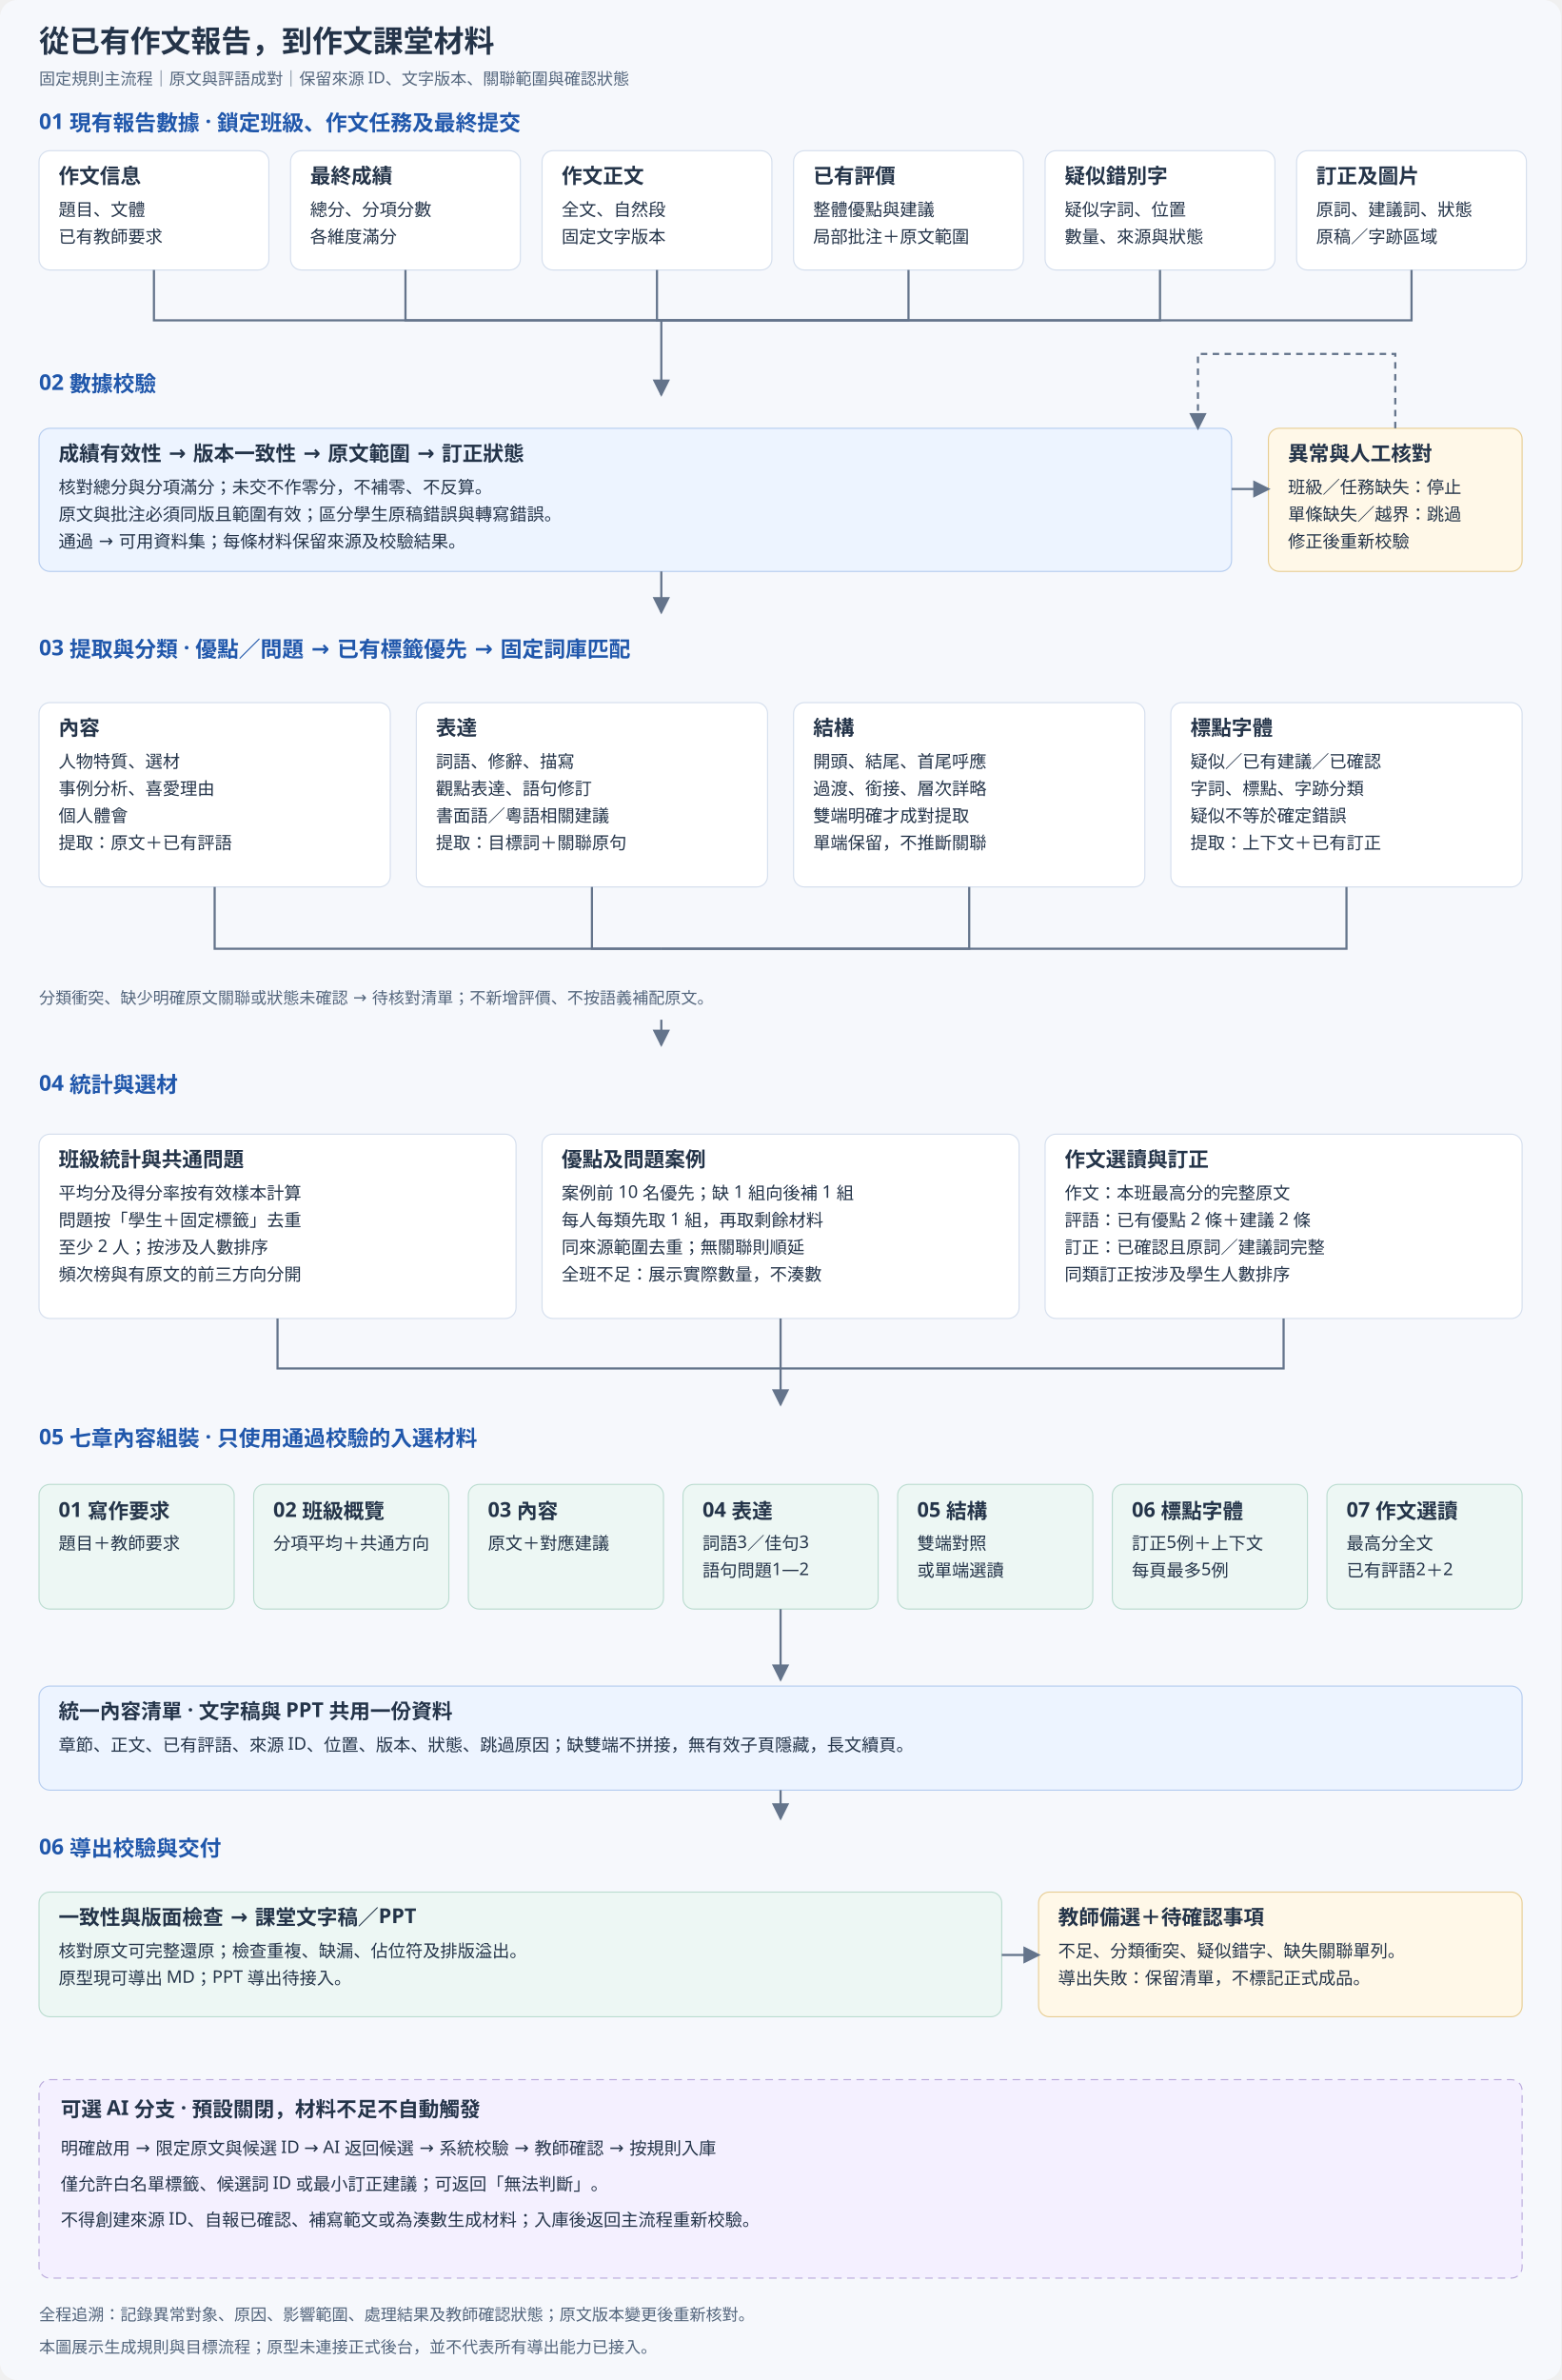
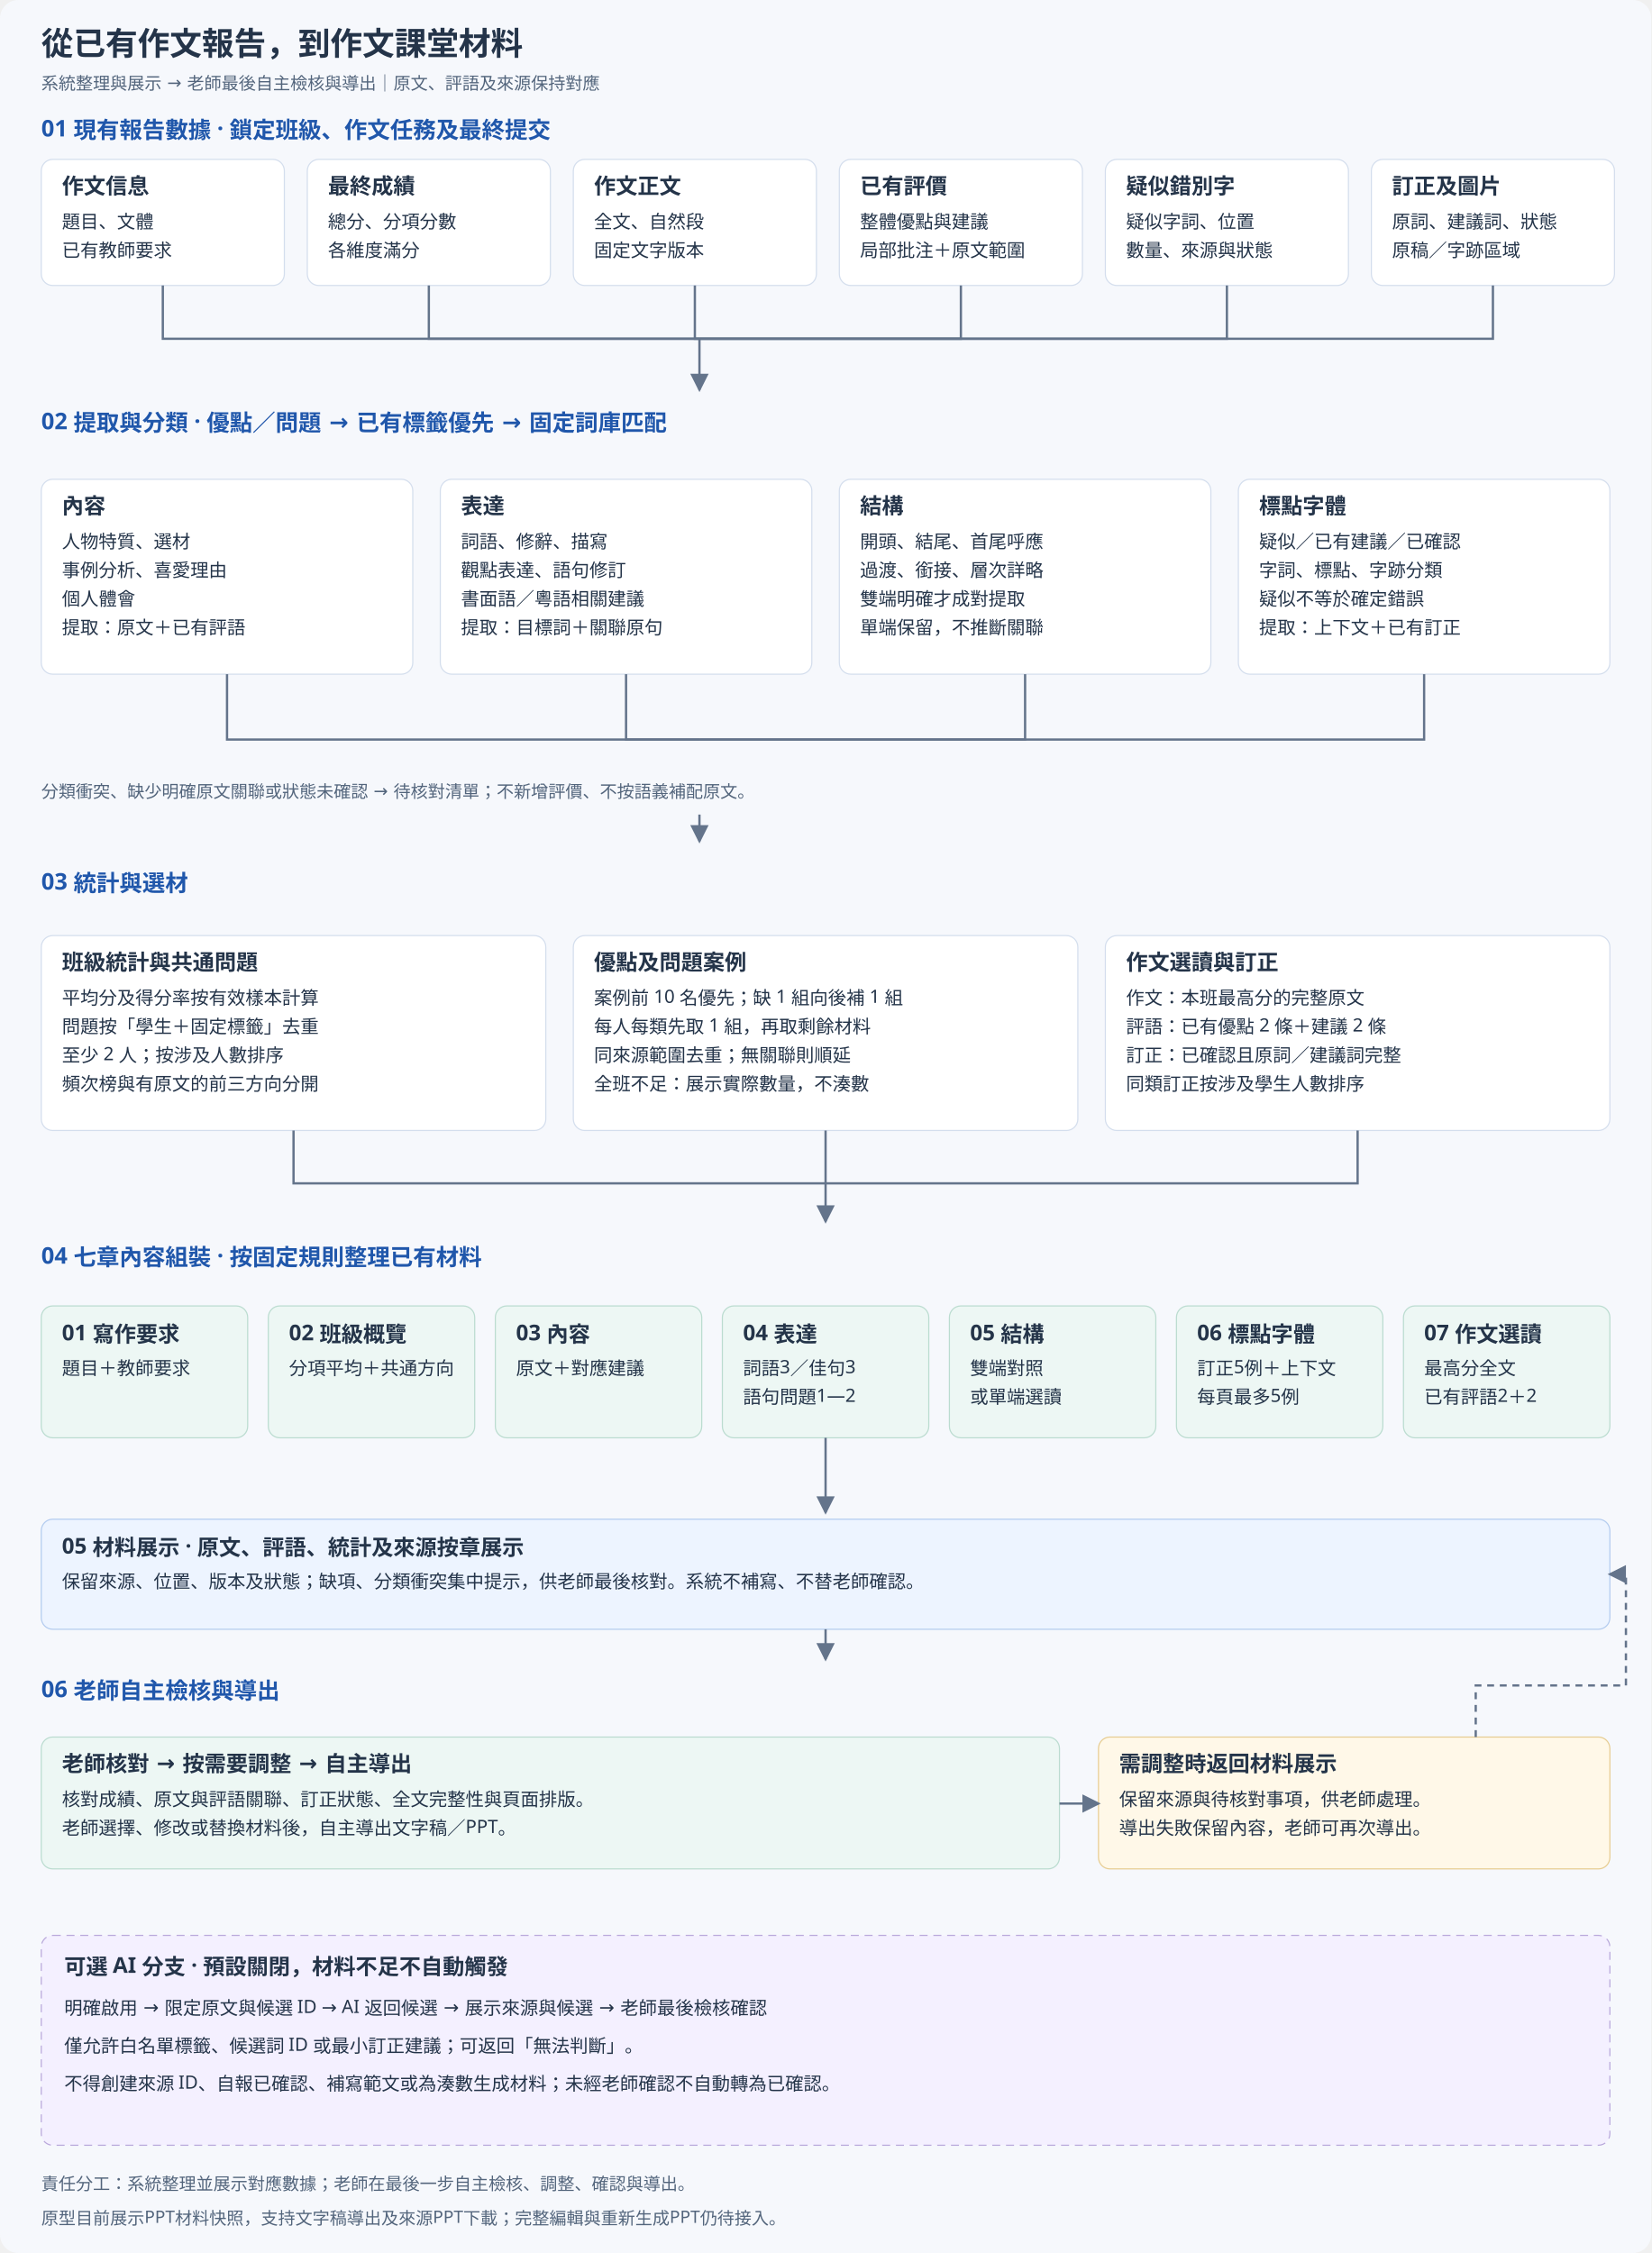
- <svg xmlns="http://www.w3.org/2000/svg" width="1440" height="2195" viewBox="0 0 1440 2195" role="img" aria-labelledby="title desc">
+ <svg xmlns="http://www.w3.org/2000/svg" width="1440" height="1965" viewBox="0 0 1440 1965" role="img" aria-labelledby="title desc">
  <defs>
    <marker id="arrow" markerWidth="8" markerHeight="8" refX="7" refY="4" orient="auto">
      <path d="M0 0L8 4L0 8Z" fill="#64748b" />
    </marker>
  </defs>
  <style>text{font-family:"PingFang TC","Microsoft JhengHei",sans-serif;fill:#243449}.title{font-size:28px;font-weight:650}.heading{font-size:19px;font-weight:650}.body{font-size:16px}.label{font-size:15px;fill:#53657c}.step{font-size:20px;font-weight:650;fill:#2057ab}</style>
-   <rect width="1440" height="2195" fill="#f6f8fc" rx="16" y="0" />
+   <rect width="1440" height="1965" fill="#f6f8fc" rx="16" y="0" />
  <text x="36" y="48" class="title">從已有作文報告，到作文課堂材料</text>
-   <text x="36" y="78" class="label">固定規則主流程｜原文與評語成對｜保留來源 ID、文字版本、關聯範圍與確認狀態</text>
+   <text x="36" y="78" class="label">系統整理與展示 → 老師最後自主檢核與導出｜原文、評語及來源保持對應</text>
  <text x="36" y="119" class="step">01  現有報告數據 · 鎖定班級、作文任務及最終提交</text>
  <rect x="36" y="139" width="212" height="110" rx="10" fill="#ffffff" stroke="#d4deed" />
  <text x="54" y="169" class="heading">作文信息</text>
  <text x="54" y="199" class="body">題目、文體</text>
  <text x="54" y="224" class="body">已有教師要求</text>
  <path d="M142 249 V295.45 H610" fill="none" stroke="#64748b" stroke-width="2" />
  <rect x="268" y="139" width="212" height="110" rx="10" fill="#ffffff" stroke="#d4deed" />
  <text x="286" y="169" class="heading">最終成績</text>
  <text x="286" y="199" class="body">總分、分項分數</text>
  <text x="286" y="224" class="body">各維度滿分</text>
  <path d="M374 249 V295.45 H610" fill="none" stroke="#64748b" stroke-width="2" />
  <rect x="500" y="139" width="212" height="110" rx="10" fill="#ffffff" stroke="#d4deed" />
  <text x="518" y="169" class="heading">作文正文</text>
  <text x="518" y="199" class="body">全文、自然段</text>
  <text x="518" y="224" class="body">固定文字版本</text>
  <path d="M606 249 V295.45 H610" fill="none" stroke="#64748b" stroke-width="2" />
  <rect x="732" y="139" width="212" height="110" rx="10" fill="#ffffff" stroke="#d4deed" />
  <text x="750" y="169" class="heading">已有評價</text>
  <text x="750" y="199" class="body">整體優點與建議</text>
  <text x="750" y="224" class="body">局部批注＋原文範圍</text>
  <path d="M838 249 V295.45 H610" fill="none" stroke="#64748b" stroke-width="2" />
  <rect x="964" y="139" width="212" height="110" rx="10" fill="#ffffff" stroke="#d4deed" />
  <text x="982" y="169" class="heading">疑似錯別字</text>
  <text x="982" y="199" class="body">疑似字詞、位置</text>
  <text x="982" y="224" class="body">數量、來源與狀態</text>
  <path d="M1070 249 V295.45 H610" fill="none" stroke="#64748b" stroke-width="2" />
  <rect x="1196" y="139" width="212" height="110" rx="10" fill="#ffffff" stroke="#d4deed" />
  <text x="1214" y="169" class="heading">訂正及圖片</text>
  <text x="1214" y="199" class="body">原詞、建議詞、狀態</text>
  <text x="1214" y="224" class="body">原稿／字跡區域</text>
  <path d="M1302 249 V295.45 H610" fill="none" stroke="#64748b" stroke-width="2" />
-   <path d="M610 295.45 V364.03" fill="none" stroke="#64748b" stroke-width="2" marker-end="url(#arrow)" />
-   <text x="36" y="359.61" class="step">02  數據校驗</text>
-   <rect x="36" y="395" width="1100" height="132" rx="10" fill="#edf4ff" stroke="#b4ccef" />
-   <text x="54" y="425" class="heading">成績有效性 → 版本一致性 → 原文範圍 → 訂正狀態</text>
-   <text x="54" y="455" class="body">核對總分與分項滿分；未交不作零分，不補零、不反算。</text>
-   <text x="54" y="480" class="body">原文與批注必須同版且範圍有效；區分學生原稿錯誤與轉寫錯誤。</text>
-   <text x="54" y="505" class="body">通過 → 可用資料集；每條材料保留來源及校驗結果。</text>
-   <rect x="1170" y="395" width="234" height="132" rx="10" fill="#fff8e8" stroke="#e7cd93" />
-   <text x="1188" y="425" class="heading">異常與人工核對</text>
-   <text x="1188" y="455" class="body">班級／任務缺失：停止</text>
-   <text x="1188" y="480" class="body">單條缺失／越界：跳過</text>
-   <text x="1188" y="505" class="body">修正後重新校驗</text>
-   <path d="M1136 451 H1170" fill="none" stroke="#64748b" stroke-width="2" marker-end="url(#arrow)" />
-   <path d="M1287 395 V326.42 H1105 V395" fill="none" stroke="#64748b" stroke-width="2" marker-end="url(#arrow)" stroke-dasharray="6 5" />
-   <path d="M610 527 V564.69" fill="none" stroke="#64748b" stroke-width="2" marker-end="url(#arrow)" />
-   <text x="36" y="604.36" class="step">03  提取與分類 · 優點／問題 → 已有標籤優先 → 固定詞庫匹配</text>
-   <rect x="36" y="648" width="324" height="170" rx="10" fill="#ffffff" stroke="#d4deed" />
-   <text x="54" y="678" class="heading">內容</text>
-   <text x="54" y="708" class="body">人物特質、選材</text>
-   <text x="54" y="733" class="body">事例分析、喜愛理由</text>
-   <text x="54" y="758" class="body">個人體會</text>
-   <text x="54" y="783" class="body">提取：原文＋已有評語</text>
-   <path d="M198 818 V875 H610" fill="none" stroke="#64748b" stroke-width="2" />
-   <rect x="384" y="648" width="324" height="170" rx="10" fill="#ffffff" stroke="#d4deed" />
-   <text x="402" y="678" class="heading">表達</text>
-   <text x="402" y="708" class="body">詞語、修辭、描寫</text>
-   <text x="402" y="733" class="body">觀點表達、語句修訂</text>
-   <text x="402" y="758" class="body">書面語／粵語相關建議</text>
-   <text x="402" y="783" class="body">提取：目標詞＋關聯原句</text>
-   <path d="M546 818 V875 H610" fill="none" stroke="#64748b" stroke-width="2" />
-   <rect x="732" y="648" width="324" height="170" rx="10" fill="#ffffff" stroke="#d4deed" />
-   <text x="750" y="678" class="heading">結構</text>
-   <text x="750" y="708" class="body">開頭、結尾、首尾呼應</text>
-   <text x="750" y="733" class="body">過渡、銜接、層次詳略</text>
-   <text x="750" y="758" class="body">雙端明確才成對提取</text>
-   <text x="750" y="783" class="body">單端保留，不推斷關聯</text>
-   <path d="M894 818 V875 H610" fill="none" stroke="#64748b" stroke-width="2" />
-   <rect x="1080" y="648" width="324" height="170" rx="10" fill="#ffffff" stroke="#d4deed" />
-   <text x="1098" y="678" class="heading">標點字體</text>
-   <text x="1098" y="708" class="body">疑似／已有建議／已確認</text>
-   <text x="1098" y="733" class="body">字詞、標點、字跡分類</text>
-   <text x="1098" y="758" class="body">疑似不等於確定錯誤</text>
-   <text x="1098" y="783" class="body">提取：上下文＋已有訂正</text>
-   <path d="M1242 818 V875 H610" fill="none" stroke="#64748b" stroke-width="2" />
-   <text x="36" y="925.67" class="label">分類衝突、缺少明確原文關聯或狀態未確認 → 待核對清單；不新增評價、不按語義補配原文。</text>
-   <path d="M610 940.44 V963.67" fill="none" stroke="#64748b" stroke-width="2" marker-end="url(#arrow)" />
-   <text x="36" y="1005.89" class="step">04  統計與選材</text>
-   <rect x="36" y="1046" width="440" height="170" rx="10" fill="#ffffff" stroke="#d4deed" />
-   <text x="54" y="1076" class="heading">班級統計與共通問題</text>
-   <text x="54" y="1106" class="body">平均分及得分率按有效樣本計算</text>
-   <text x="54" y="1131" class="body">問題按「學生＋固定標籤」去重</text>
-   <text x="54" y="1156" class="body">至少 2 人；按涉及人數排序</text>
-   <text x="54" y="1181" class="body">頻次榜與有原文的前三方向分開</text>
-   <path d="M256 1216 V1262.08 H720" fill="none" stroke="#64748b" stroke-width="2" />
-   <rect x="500" y="1046" width="440" height="170" rx="10" fill="#ffffff" stroke="#d4deed" />
-   <text x="518" y="1076" class="heading">優點及問題案例</text>
-   <text x="518" y="1106" class="body">案例前 10 名優先；缺 1 組向後補 1 組</text>
-   <text x="518" y="1131" class="body">每人每類先取 1 組，再取剩餘材料</text>
-   <text x="518" y="1156" class="body">同來源範圍去重；無關聯則順延</text>
-   <text x="518" y="1181" class="body">全班不足：展示實際數量，不湊數</text>
-   <path d="M720 1216 V1262.08 H720" fill="none" stroke="#64748b" stroke-width="2" />
-   <rect x="964" y="1046" width="440" height="170" rx="10" fill="#ffffff" stroke="#d4deed" />
-   <text x="982" y="1076" class="heading">作文選讀與訂正</text>
-   <text x="982" y="1106" class="body">作文：本班最高分的完整原文</text>
-   <text x="982" y="1131" class="body">評語：已有優點 2 條＋建議 2 條</text>
-   <text x="982" y="1156" class="body">訂正：已確認且原詞／建議詞完整</text>
-   <text x="982" y="1181" class="body">同類訂正按涉及學生人數排序</text>
-   <path d="M1184 1216 V1262.08 H720" fill="none" stroke="#64748b" stroke-width="2" />
-   <path d="M720 1262.08 V1295.27" fill="none" stroke="#64748b" stroke-width="2" marker-end="url(#arrow)" />
-   <text x="36" y="1332.13" class="step">05  七章內容組裝 · 只使用通過校驗的入選材料</text>
-   <rect x="36" y="1369" width="180" height="115" rx="10" fill="#edf7f4" stroke="#bbdcd0" />
-   <text x="54" y="1399" class="heading">01 寫作要求</text>
-   <text x="54" y="1429" class="body">題目＋教師要求</text>
-   <rect x="234" y="1369" width="180" height="115" rx="10" fill="#edf7f4" stroke="#bbdcd0" />
-   <text x="252" y="1399" class="heading">02 班級概覽</text>
-   <text x="252" y="1429" class="body">分項平均＋共通方向</text>
-   <rect x="432" y="1369" width="180" height="115" rx="10" fill="#edf7f4" stroke="#bbdcd0" />
-   <text x="450" y="1399" class="heading">03 內容</text>
-   <text x="450" y="1429" class="body">原文＋對應建議</text>
-   <rect x="630" y="1369" width="180" height="115" rx="10" fill="#edf7f4" stroke="#bbdcd0" />
-   <text x="648" y="1399" class="heading">04 表達</text>
-   <text x="648" y="1429" class="body">詞語3／佳句3</text>
-   <text x="648" y="1454" class="body">語句問題1—2</text>
-   <rect x="828" y="1369" width="180" height="115" rx="10" fill="#edf7f4" stroke="#bbdcd0" />
-   <text x="846" y="1399" class="heading">05 結構</text>
-   <text x="846" y="1429" class="body">雙端對照</text>
-   <text x="846" y="1454" class="body">或單端選讀</text>
-   <rect x="1026" y="1369" width="180" height="115" rx="10" fill="#edf7f4" stroke="#bbdcd0" />
-   <text x="1044" y="1399" class="heading">06 標點字體</text>
-   <text x="1044" y="1429" class="body">訂正5例＋上下文</text>
-   <text x="1044" y="1454" class="body">每頁最多5例</text>
-   <rect x="1224" y="1369" width="180" height="115" rx="10" fill="#edf7f4" stroke="#bbdcd0" />
-   <text x="1242" y="1399" class="heading">07 作文選讀</text>
-   <text x="1242" y="1429" class="body">最高分全文</text>
-   <text x="1242" y="1454" class="body">已有評語2＋2</text>
-   <path d="M720 1484 V1549.08" fill="none" stroke="#64748b" stroke-width="2" marker-end="url(#arrow)" />
-   <rect x="36" y="1555" width="1368" height="96" rx="10" fill="#edf4ff" stroke="#b4ccef" />
-   <text x="54" y="1585" class="heading">統一內容清單 · 文字稿與 PPT 共用一份資料</text>
-   <text x="54" y="1615" class="body">章節、正文、已有評語、來源 ID、位置、版本、狀態、跳過原因；缺雙端不拼接，無有效子頁隱藏，長文續頁。</text>
-   <path d="M720 1651 V1677.11" fill="none" stroke="#64748b" stroke-width="2" marker-end="url(#arrow)" />
-   <text x="36" y="1710.19" class="step">06  導出校驗與交付</text>
-   <rect x="36" y="1745" width="888" height="115" rx="10" fill="#edf7f4" stroke="#bbdcd0" />
-   <text x="54" y="1775" class="heading">一致性與版面檢查 → 課堂文字稿／PPT</text>
-   <text x="54" y="1805" class="body">核對原文可完整還原；檢查重複、缺漏、佔位符及排版溢出。</text>
-   <text x="54" y="1830" class="body">原型現可導出 MD；PPT 導出待接入。</text>
-   <rect x="958" y="1745" width="446" height="115" rx="10" fill="#fff8e8" stroke="#e7cd93" />
-   <text x="976" y="1775" class="heading">教師備選＋待確認事項</text>
-   <text x="976" y="1805" class="body">不足、分類衝突、疑似錯字、缺失關聯單列。</text>
-   <text x="976" y="1830" class="body">導出失敗：保留清單，不標記正式成品。</text>
-   <path d="M924 1803 H958" fill="none" stroke="#64748b" stroke-width="2" marker-end="url(#arrow)" />
-   <rect x="36" y="1918" width="1368" height="183" rx="10" fill="#f4f0ff" stroke="#b9a9db" stroke-dasharray="7 5" />
-   <text x="56" y="1952" class="heading">可選 AI 分支 · 預設關閉，材料不足不自動觸發</text>
-   <text x="56" y="1987" class="body">明確啟用 → 限定原文與候選 ID → AI 返回候選 → 系統校驗 → 教師確認 → 按規則入庫</text>
-   <text x="56" y="2020" class="body">僅允許白名單標籤、候選詞 ID 或最小訂正建議；可返回「無法判斷」。</text>
-   <text x="56" y="2053" class="body">不得創建來源 ID、自報已確認、補寫範文或為湊數生成材料；入庫後返回主流程重新校驗。</text>
-   <text x="36" y="2140" class="label">全程追溯：記錄異常對象、原因、影響範圍、處理結果及教師確認狀態；原文版本變更後重新核對。</text>
-   <text x="36" y="2170" class="label">本圖展示生成規則與目標流程；原型未連接正式後台，並不代表所有導出能力已接入。</text>
+   <path d="M610 295.45 V340" fill="none" stroke="#64748b" stroke-width="2" marker-end="url(#arrow)" />
+   <text x="36" y="374.36" class="step">02  提取與分類 · 優點／問題 → 已有標籤優先 → 固定詞庫匹配</text>
+   <rect x="36" y="418" width="324" height="170" rx="10" fill="#ffffff" stroke="#d4deed" />
+   <text x="54" y="448" class="heading">內容</text>
+   <text x="54" y="478" class="body">人物特質、選材</text>
+   <text x="54" y="503" class="body">事例分析、喜愛理由</text>
+   <text x="54" y="528" class="body">個人體會</text>
+   <text x="54" y="553" class="body">提取：原文＋已有評語</text>
+   <path d="M198 588 V645 H610" fill="none" stroke="#64748b" stroke-width="2" />
+   <rect x="384" y="418" width="324" height="170" rx="10" fill="#ffffff" stroke="#d4deed" />
+   <text x="402" y="448" class="heading">表達</text>
+   <text x="402" y="478" class="body">詞語、修辭、描寫</text>
+   <text x="402" y="503" class="body">觀點表達、語句修訂</text>
+   <text x="402" y="528" class="body">書面語／粵語相關建議</text>
+   <text x="402" y="553" class="body">提取：目標詞＋關聯原句</text>
+   <path d="M546 588 V645 H610" fill="none" stroke="#64748b" stroke-width="2" />
+   <rect x="732" y="418" width="324" height="170" rx="10" fill="#ffffff" stroke="#d4deed" />
+   <text x="750" y="448" class="heading">結構</text>
+   <text x="750" y="478" class="body">開頭、結尾、首尾呼應</text>
+   <text x="750" y="503" class="body">過渡、銜接、層次詳略</text>
+   <text x="750" y="528" class="body">雙端明確才成對提取</text>
+   <text x="750" y="553" class="body">單端保留，不推斷關聯</text>
+   <path d="M894 588 V645 H610" fill="none" stroke="#64748b" stroke-width="2" />
+   <rect x="1080" y="418" width="324" height="170" rx="10" fill="#ffffff" stroke="#d4deed" />
+   <text x="1098" y="448" class="heading">標點字體</text>
+   <text x="1098" y="478" class="body">疑似／已有建議／已確認</text>
+   <text x="1098" y="503" class="body">字詞、標點、字跡分類</text>
+   <text x="1098" y="528" class="body">疑似不等於確定錯誤</text>
+   <text x="1098" y="553" class="body">提取：上下文＋已有訂正</text>
+   <path d="M1242 588 V645 H610" fill="none" stroke="#64748b" stroke-width="2" />
+   <text x="36" y="695.67" class="label">分類衝突、缺少明確原文關聯或狀態未確認 → 待核對清單；不新增評價、不按語義補配原文。</text>
+   <path d="M610 710.44 V733.67" fill="none" stroke="#64748b" stroke-width="2" marker-end="url(#arrow)" />
+   <text x="36" y="775.89" class="step">03  統計與選材</text>
+   <rect x="36" y="816" width="440" height="170" rx="10" fill="#ffffff" stroke="#d4deed" />
+   <text x="54" y="846" class="heading">班級統計與共通問題</text>
+   <text x="54" y="876" class="body">平均分及得分率按有效樣本計算</text>
+   <text x="54" y="901" class="body">問題按「學生＋固定標籤」去重</text>
+   <text x="54" y="926" class="body">至少 2 人；按涉及人數排序</text>
+   <text x="54" y="951" class="body">頻次榜與有原文的前三方向分開</text>
+   <path d="M256 986 V1032.08 H720" fill="none" stroke="#64748b" stroke-width="2" />
+   <rect x="500" y="816" width="440" height="170" rx="10" fill="#ffffff" stroke="#d4deed" />
+   <text x="518" y="846" class="heading">優點及問題案例</text>
+   <text x="518" y="876" class="body">案例前 10 名優先；缺 1 組向後補 1 組</text>
+   <text x="518" y="901" class="body">每人每類先取 1 組，再取剩餘材料</text>
+   <text x="518" y="926" class="body">同來源範圍去重；無關聯則順延</text>
+   <text x="518" y="951" class="body">全班不足：展示實際數量，不湊數</text>
+   <path d="M720 986 V1032.08 H720" fill="none" stroke="#64748b" stroke-width="2" />
+   <rect x="964" y="816" width="440" height="170" rx="10" fill="#ffffff" stroke="#d4deed" />
+   <text x="982" y="846" class="heading">作文選讀與訂正</text>
+   <text x="982" y="876" class="body">作文：本班最高分的完整原文</text>
+   <text x="982" y="901" class="body">評語：已有優點 2 條＋建議 2 條</text>
+   <text x="982" y="926" class="body">訂正：已確認且原詞／建議詞完整</text>
+   <text x="982" y="951" class="body">同類訂正按涉及學生人數排序</text>
+   <path d="M1184 986 V1032.08 H720" fill="none" stroke="#64748b" stroke-width="2" />
+   <path d="M720 1032.08 V1065.27" fill="none" stroke="#64748b" stroke-width="2" marker-end="url(#arrow)" />
+   <text x="36" y="1102.13" class="step">04  七章內容組裝 · 按固定規則整理已有材料</text>
+   <rect x="36" y="1139" width="180" height="115" rx="10" fill="#edf7f4" stroke="#bbdcd0" />
+   <text x="54" y="1169" class="heading">01 寫作要求</text>
+   <text x="54" y="1199" class="body">題目＋教師要求</text>
+   <rect x="234" y="1139" width="180" height="115" rx="10" fill="#edf7f4" stroke="#bbdcd0" />
+   <text x="252" y="1169" class="heading">02 班級概覽</text>
+   <text x="252" y="1199" class="body">分項平均＋共通方向</text>
+   <rect x="432" y="1139" width="180" height="115" rx="10" fill="#edf7f4" stroke="#bbdcd0" />
+   <text x="450" y="1169" class="heading">03 內容</text>
+   <text x="450" y="1199" class="body">原文＋對應建議</text>
+   <rect x="630" y="1139" width="180" height="115" rx="10" fill="#edf7f4" stroke="#bbdcd0" />
+   <text x="648" y="1169" class="heading">04 表達</text>
+   <text x="648" y="1199" class="body">詞語3／佳句3</text>
+   <text x="648" y="1224" class="body">語句問題1—2</text>
+   <rect x="828" y="1139" width="180" height="115" rx="10" fill="#edf7f4" stroke="#bbdcd0" />
+   <text x="846" y="1169" class="heading">05 結構</text>
+   <text x="846" y="1199" class="body">雙端對照</text>
+   <text x="846" y="1224" class="body">或單端選讀</text>
+   <rect x="1026" y="1139" width="180" height="115" rx="10" fill="#edf7f4" stroke="#bbdcd0" />
+   <text x="1044" y="1169" class="heading">06 標點字體</text>
+   <text x="1044" y="1199" class="body">訂正5例＋上下文</text>
+   <text x="1044" y="1224" class="body">每頁最多5例</text>
+   <rect x="1224" y="1139" width="180" height="115" rx="10" fill="#edf7f4" stroke="#bbdcd0" />
+   <text x="1242" y="1169" class="heading">07 作文選讀</text>
+   <text x="1242" y="1199" class="body">最高分全文</text>
+   <text x="1242" y="1224" class="body">已有評語2＋2</text>
+   <path d="M720 1254 V1319.08" fill="none" stroke="#64748b" stroke-width="2" marker-end="url(#arrow)" />
+   <rect x="36" y="1325" width="1368" height="96" rx="10" fill="#edf4ff" stroke="#b4ccef" />
+   <text x="54" y="1355" class="heading">05  材料展示 · 原文、評語、統計及來源按章展示</text>
+   <text x="54" y="1385" class="body">保留來源、位置、版本及狀態；缺項、分類衝突集中提示，供老師最後核對。系統不補寫、不替老師確認。</text>
+   <path d="M720 1421 V1447.11" fill="none" stroke="#64748b" stroke-width="2" marker-end="url(#arrow)" />
+   <text x="36" y="1480.19" class="step">06  老師自主檢核與導出</text>
+   <rect x="36" y="1515" width="888" height="115" rx="10" fill="#edf7f4" stroke="#bbdcd0" />
+   <text x="54" y="1545" class="heading">老師核對 → 按需要調整 → 自主導出</text>
+   <text x="54" y="1575" class="body">核對成績、原文與評語關聯、訂正狀態、全文完整性與頁面排版。</text>
+   <text x="54" y="1600" class="body">老師選擇、修改或替換材料後，自主導出文字稿／PPT。</text>
+   <rect x="958" y="1515" width="446" height="115" rx="10" fill="#fff8e8" stroke="#e7cd93" />
+   <text x="976" y="1545" class="heading">需調整時返回材料展示</text>
+   <text x="976" y="1575" class="body">保留來源與待核對事項，供老師處理。</text>
+   <text x="976" y="1600" class="body">導出失敗保留內容，老師可再次導出。</text>
+   <path d="M924 1573 H958" fill="none" stroke="#64748b" stroke-width="2" marker-end="url(#arrow)" />
+   <rect x="36" y="1688" width="1368" height="183" rx="10" fill="#f4f0ff" stroke="#b9a9db" stroke-dasharray="7 5" />
+   <text x="56" y="1722" class="heading">可選 AI 分支 · 預設關閉，材料不足不自動觸發</text>
+   <text x="56" y="1757" class="body">明確啟用 → 限定原文與候選 ID → AI 返回候選 → 展示來源與候選 → 老師最後檢核確認</text>
+   <text x="56" y="1790" class="body">僅允許白名單標籤、候選詞 ID 或最小訂正建議；可返回「無法判斷」。</text>
+   <text x="56" y="1823" class="body">不得創建來源 ID、自報已確認、補寫範文或為湊數生成材料；未經老師確認不自動轉為已確認。</text>
+   <text x="36" y="1910" class="label">責任分工：系統整理並展示對應數據；老師在最後一步自主檢核、調整、確認與導出。</text>
+   <text x="36" y="1940" class="label">原型目前展示PPT材料快照，支持文字稿導出及來源PPT下載；完整編輯與重新生成PPT仍待接入。</text>
+   <path d="M1287 1515 V1470 H1418 V1373 H1404" fill="none" stroke="#64748b" stroke-width="2" stroke-dasharray="6 5" marker-end="url(#arrow)" />
</svg>
